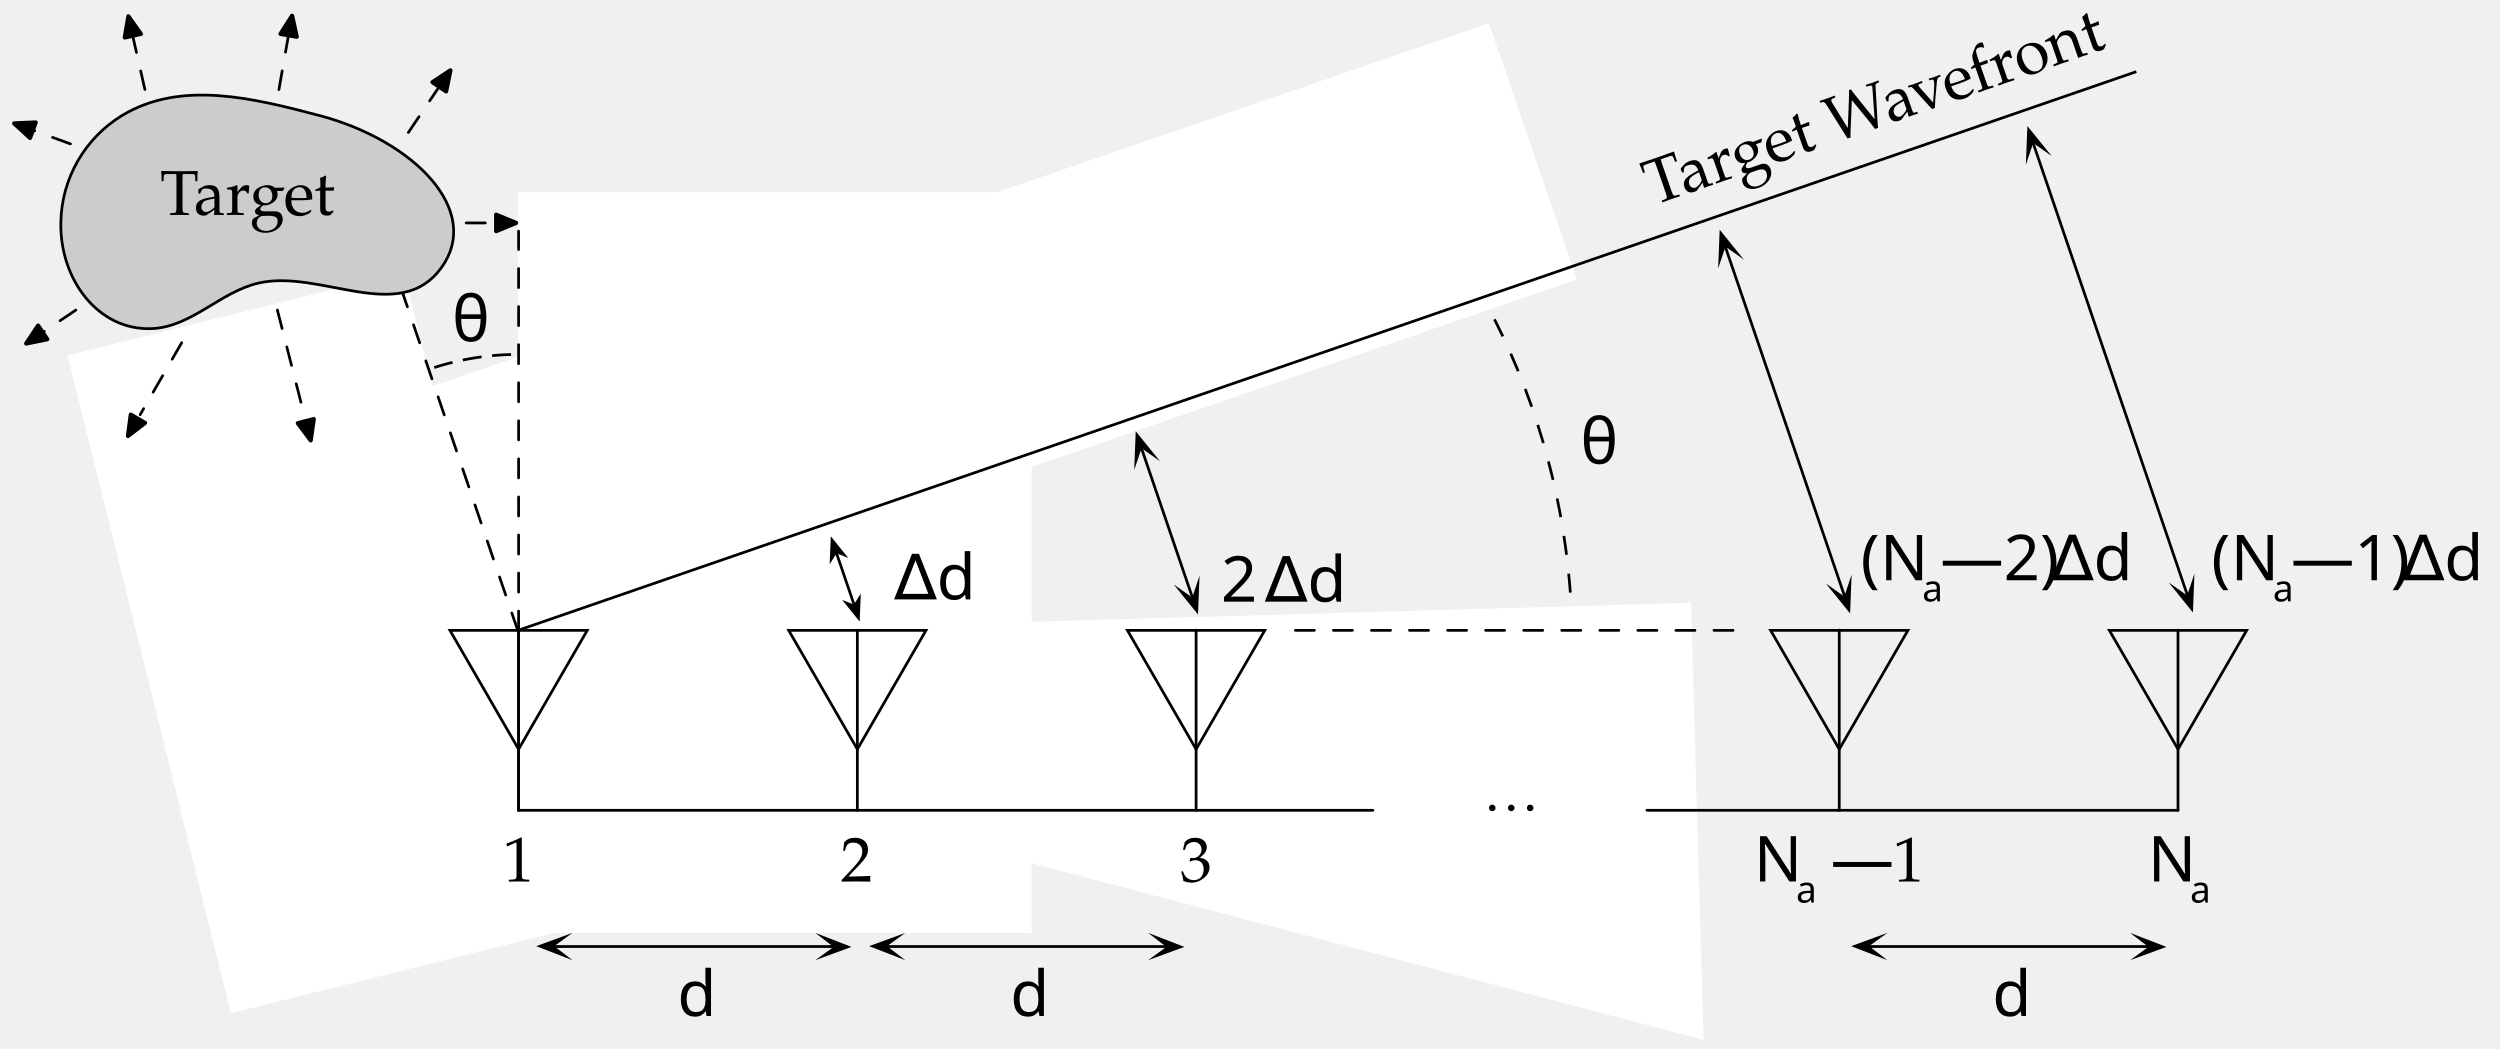
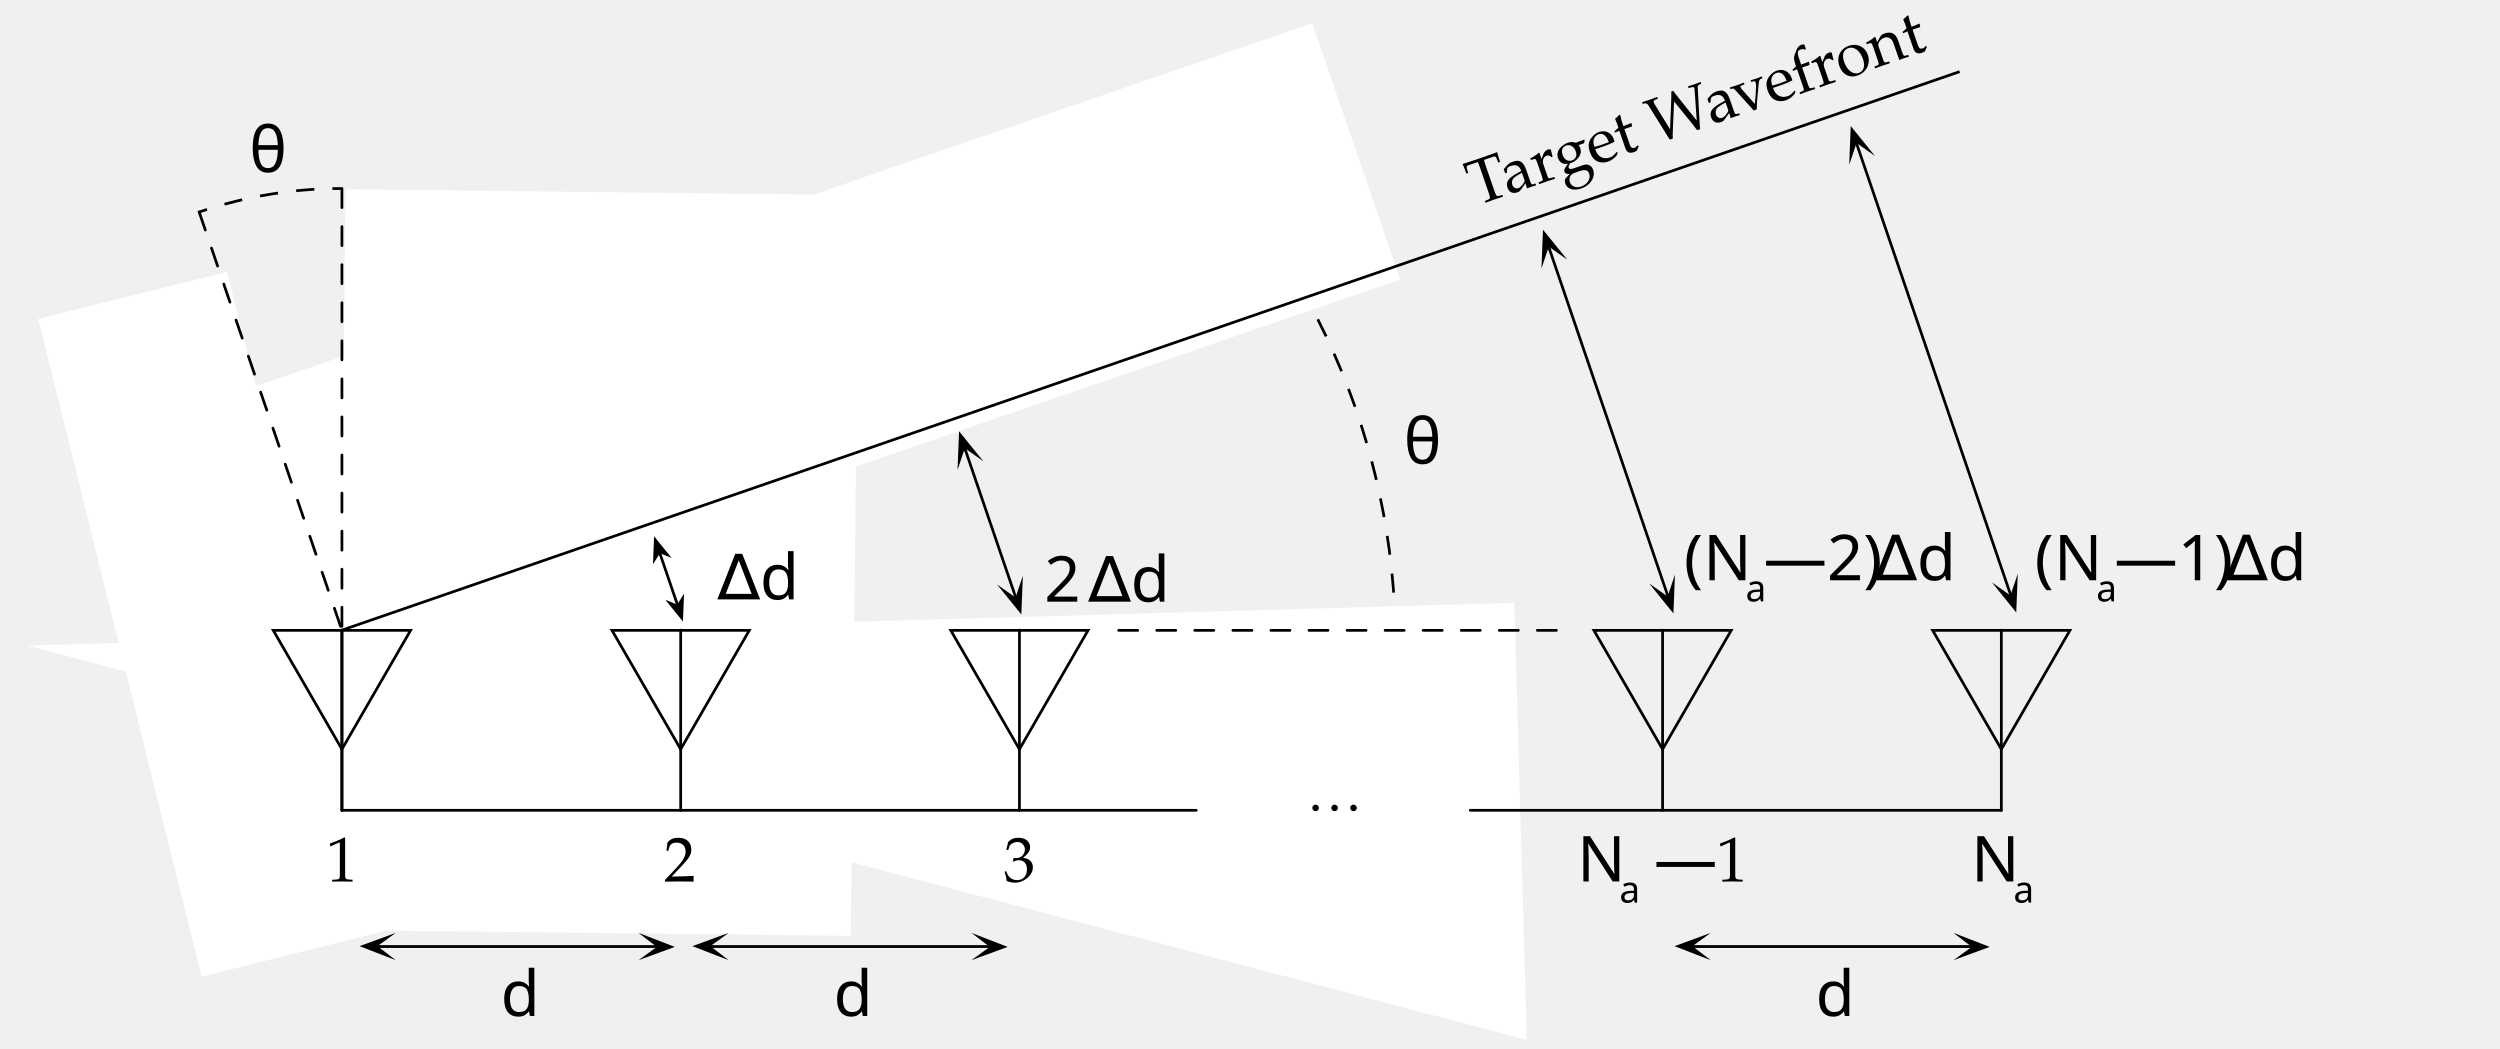
<svg xmlns="http://www.w3.org/2000/svg" id="Capa_1" data-name="Capa 1" viewBox="0 0 472.91 198.4">
  <defs>
-     <style>.cls-1,.cls-15,.cls-16,.cls-2,.cls-4,.cls-5,.cls-6{fill:none;}.cls-1,.cls-10,.cls-14,.cls-15,.cls-16,.cls-2,.cls-4,.cls-5,.cls-6{stroke:#000;}.cls-1,.cls-10,.cls-2,.cls-4{stroke-miterlimit:10;}.cls-1,.cls-14,.cls-15,.cls-2,.cls-4,.cls-5,.cls-6{stroke-width:0.52px;}.cls-2{stroke-dasharray:3.6 3.6;}.cls-3{fill:#fff;}.cls-4{stroke-dasharray:3.6 2;}.cls-15,.cls-16,.cls-5,.cls-6{stroke-linecap:round;}.cls-14,.cls-15,.cls-16,.cls-5,.cls-6{stroke-linejoin:round;}.cls-6{stroke-dasharray:3.6 3.6;}.cls-13,.cls-7{font-size:12px;}.cls-7{font-family:LinLibertineI, Linux Libertine;}.cls-10,.cls-13,.cls-8{font-family:Palatino-Roman, Palatino;}.cls-9{fill-rule:evenodd;}.cls-10{font-size:8.6px;stroke-width:0.25px;letter-spacing:0.17em;}.cls-11{letter-spacing:0.17em;}.cls-12{letter-spacing:0em;}.cls-14{fill:#ccc;}.cls-15{stroke-dasharray:3.6 3.6;}.cls-16{stroke-width:0.8px;}</style>
+     <style>.cls-1,.cls-13,.cls-2,.cls-4,.cls-5{fill:none;stroke-width:0.52px;}.cls-1,.cls-13,.cls-2,.cls-4,.cls-5,.cls-9{stroke:#000;}.cls-1,.cls-13,.cls-2,.cls-9{stroke-miterlimit:10;}.cls-2{stroke-dasharray:3.6 3.6;}.cls-3{fill:#fff;}.cls-4,.cls-5{stroke-linecap:round;stroke-linejoin:round;}.cls-5{stroke-dasharray:3.6 3.6;}.cls-12,.cls-6{font-size:12px;}.cls-6{font-family:LinLibertineI, Linux Libertine;}.cls-12,.cls-7,.cls-9{font-family:Palatino-Roman, Palatino;}.cls-8{fill-rule:evenodd;}.cls-9{font-size:8.6px;stroke-width:0.25px;letter-spacing:0.17em;}.cls-10{letter-spacing:0.17em;}.cls-11{letter-spacing:0em;}.cls-13{stroke-dasharray:3.45 3.45;}</style>
  </defs>
-   <path class="cls-1" d="M272.51,43.45c.34.49.69,1,1,1.47" />
-   <path class="cls-2" d="M275.54,47.92a136.67,136.67,0,0,1,17.4,108.88" />
-   <path class="cls-1" d="M292.47,158.53c-.16.58-.32,1.16-.49,1.73" />
-   <rect class="cls-3" x="150.93" y="-52.34" width="51.24" height="239.9" transform="translate(183.11 -121.33) rotate(71.04)" />
-   <circle class="cls-4" cx="98.1" cy="119.2" r="52.16" />
-   <rect class="cls-3" x="27.25" y="57.45" width="65.55" height="128.21" transform="translate(147.62 225.03) rotate(166.04)" />
-   <polyline class="cls-3" points="38.55 122.12 319.87 114.03 322.25 196.7" />
-   <rect class="cls-3" x="97.99" y="36.34" width="97.15" height="140.14" />
-   <line class="cls-5" x1="98.1" y1="153.28" x2="98.1" y2="119.2" />
-   <line class="cls-6" x1="98.1" y1="119.2" x2="98.1" y2="43.72" />
-   <line class="cls-6" x1="245.03" y1="119.24" x2="329.18" y2="119.24" />
-   <line class="cls-5" x1="98.1" y1="153.28" x2="259.7" y2="153.28" />
-   <line class="cls-5" x1="226.26" y1="153.28" x2="226.26" y2="119.2" />
-   <polygon class="cls-1" points="226.26 141.73 219.76 130.48 213.27 119.24 226.26 119.24 239.25 119.24 232.75 130.48 226.26 141.73" />
-   <line class="cls-5" x1="162.18" y1="153.28" x2="162.18" y2="119.2" />
-   <polygon class="cls-1" points="162.18 141.73 155.69 130.48 149.19 119.24 162.18 119.24 175.17 119.24 168.67 130.48 162.18 141.73" />
-   <line class="cls-5" x1="98.1" y1="153.28" x2="98.1" y2="119.2" />
-   <polygon class="cls-1" points="98.1 141.73 91.61 130.48 85.11 119.24 98.1 119.24 111.09 119.24 104.59 130.48 98.1 141.73" />
-   <text class="cls-7" transform="translate(406.31 166.74)">N</text>
-   <text class="cls-7" transform="translate(414.29 170.74) scale(0.58)">a</text>
-   <line class="cls-5" x1="311.54" y1="153.28" x2="412" y2="153.28" />
-   <line class="cls-5" x1="347.92" y1="153.28" x2="347.92" y2="119.2" />
-   <polygon class="cls-1" points="347.92 141.73 341.43 130.48 334.94 119.24 347.92 119.24 360.91 119.24 354.42 130.48 347.92 141.73" />
-   <line class="cls-5" x1="412" y1="153.28" x2="412" y2="119.2" />
-   <polygon class="cls-1" points="412 141.73 405.51 130.48 399.01 119.24 412 119.24 424.99 119.24 418.49 130.48 412 141.73" />
-   <text class="cls-7" transform="translate(331.78 166.74)">N</text>
-   <text class="cls-7" transform="translate(339.76 170.74) scale(0.58)">a</text>
-   <text class="cls-7" transform="translate(343.16 166.74)">
+   <path class="cls-1" d="M239.08,43.45l1,1.47" />
+   <path class="cls-2" d="M242.11,47.92A136.63,136.63,0,0,1,259.52,156.8" />
+   <path class="cls-1" d="M259.05,158.53c-.16.58-.32,1.16-.49,1.73" />
+   <rect class="cls-3" x="117.5" y="-52.34" width="51.24" height="239.9" transform="translate(160.55 -89.72) rotate(71.04)" />
+   <rect class="cls-3" x="22.13" y="53.99" width="36.83" height="128.21" transform="translate(108.39 222.91) rotate(166.04)" />
+   <polyline class="cls-3" points="5.13 122.12 286.45 114.03 288.82 196.7" />
+   <rect class="cls-3" x="64.57" y="36.34" width="97.15" height="140.14" transform="translate(1.21 -1.27) rotate(0.65)" />
+   <line class="cls-4" x1="64.68" y1="153.28" x2="64.68" y2="119.2" />
+   <line class="cls-5" x1="64.68" y1="118.47" x2="64.68" y2="35.65" />
+   <line class="cls-5" x1="211.61" y1="119.24" x2="295.76" y2="119.24" />
+   <line class="cls-4" x1="64.68" y1="153.28" x2="226.28" y2="153.28" />
+   <line class="cls-4" x1="192.84" y1="153.28" x2="192.84" y2="119.2" />
+   <polygon class="cls-1" points="192.84 141.73 186.34 130.48 179.85 119.24 192.84 119.24 205.82 119.24 199.33 130.48 192.84 141.73" />
+   <line class="cls-4" x1="128.76" y1="153.28" x2="128.76" y2="119.2" />
+   <polygon class="cls-1" points="128.76 141.73 122.26 130.48 115.77 119.24 128.76 119.24 141.74 119.24 135.25 130.48 128.76 141.73" />
+   <line class="cls-4" x1="64.68" y1="153.28" x2="64.68" y2="119.2" />
+   <polygon class="cls-1" points="64.68 141.73 58.19 130.48 51.69 119.24 64.68 119.24 77.67 119.24 71.17 130.48 64.68 141.73" />
+   <text class="cls-6" transform="translate(372.89 166.74)">N</text>
+   <text class="cls-6" transform="translate(380.87 170.74) scale(0.58)">a</text>
+   <line class="cls-4" x1="278.12" y1="153.28" x2="378.58" y2="153.28" />
+   <line class="cls-4" x1="314.5" y1="153.28" x2="314.5" y2="119.2" />
+   <polygon class="cls-1" points="314.5 141.73 308.01 130.48 301.51 119.24 314.5 119.24 327.49 119.24 320.99 130.48 314.5 141.73" />
+   <line class="cls-4" x1="378.58" y1="153.28" x2="378.58" y2="119.2" />
+   <polygon class="cls-1" points="378.58 141.73 372.08 130.48 365.59 119.24 378.58 119.24 391.56 119.24 385.07 130.48 378.58 141.73" />
+   <text class="cls-6" transform="translate(298.36 166.74)">N</text>
+   <text class="cls-6" transform="translate(306.34 170.74) scale(0.58)">a</text>
+   <text class="cls-6" transform="translate(309.74 166.74)">
    <tspan xml:space="preserve"> — </tspan>
-     <tspan class="cls-8" x="14.9" y="0">1</tspan>
+     <tspan class="cls-7" x="14.9" y="0">1</tspan>
  </text>
-   <polyline class="cls-9" points="409.8 179.12 402.95 176.47 406.41 179.12 402.95 181.63 409.8 179.12" />
-   <line class="cls-5" x1="353.21" y1="179.05" x2="406.41" y2="179.05" />
-   <polyline class="cls-9" points="350.17 178.98 357.02 181.63 353.56 178.98 357.02 176.47 350.17 178.98" />
-   <line class="cls-6" x1="71.25" y1="41" x2="97.99" y2="119.39" />
-   <polyline class="cls-9" points="414.82 115.86 415.11 108.52 413.73 112.64 410.23 110.18 414.82 115.86" />
-   <line class="cls-5" x1="384.16" y1="25.78" x2="413.79" y2="112.62" />
-   <polyline class="cls-9" points="383.51 23.84 383.22 31.18 384.61 27.05 388.1 29.51 383.51 23.84" />
-   <polyline class="cls-9" points="226.62 116.24 226.91 108.9 225.53 113.03 222.03 110.56 226.62 116.24" />
-   <line class="cls-5" x1="215.43" y1="83.34" x2="225.98" y2="114.25" />
-   <polyline class="cls-9" points="214.84 81.58 214.55 88.92 215.94 84.79 219.43 87.25 214.84 81.58" />
-   <polyline class="cls-9" points="349.97 116.04 350.26 108.7 348.87 112.83 345.38 110.37 349.97 116.04" />
-   <line class="cls-5" x1="325.74" y1="44.83" x2="348.94" y2="112.81" />
-   <polyline class="cls-9" points="325.3 43.45 325.01 50.79 326.4 46.66 329.89 49.12 325.3 43.45" />
-   <text class="cls-7" transform="translate(376.88 192.19)">d</text>
-   <text class="cls-10" transform="translate(281.21 153.28)">.<tspan class="cls-11" x="3.59" y="0">.</tspan>
-     <tspan class="cls-12" x="7.17" y="0">.</tspan>
+   <polyline class="cls-8" points="376.38 179.12 369.53 176.47 372.99 179.12 369.53 181.63 376.38 179.12" />
+   <line class="cls-4" x1="319.79" y1="179.05" x2="372.99" y2="179.05" />
+   <polyline class="cls-8" points="316.75 178.98 323.6 181.63 320.14 178.98 323.6 176.47 316.75 178.98" />
+   <line class="cls-5" x1="37.68" y1="40.11" x2="64.68" y2="119.24" />
+   <polyline class="cls-8" points="381.4 115.86 381.69 108.52 380.3 112.64 376.81 110.18 381.4 115.86" />
+   <line class="cls-4" x1="350.73" y1="25.78" x2="380.37" y2="112.62" />
+   <polyline class="cls-8" points="350.09 23.84 349.8 31.18 351.19 27.05 354.68 29.51 350.09 23.84" />
+   <polyline class="cls-8" points="193.2 116.24 193.49 108.9 192.1 113.03 188.61 110.56 193.2 116.24" />
+   <line class="cls-4" x1="182.01" y1="83.34" x2="192.56" y2="114.25" />
+   <polyline class="cls-8" points="181.42 81.58 181.13 88.92 182.51 84.79 186.01 87.25 181.42 81.58" />
+   <polyline class="cls-8" points="316.55 116.04 316.84 108.7 315.45 112.83 311.96 110.37 316.55 116.04" />
+   <line class="cls-4" x1="292.32" y1="44.83" x2="315.52" y2="112.81" />
+   <polyline class="cls-8" points="291.88 43.45 291.59 50.79 292.98 46.66 296.47 49.12 291.88 43.45" />
+   <text class="cls-6" transform="translate(343.46 192.19)">d</text>
+   <text class="cls-9" transform="translate(247.79 153.28)">.<tspan class="cls-10" x="3.59" y="0">.</tspan>
+     <tspan class="cls-11" x="7.17" y="0">.</tspan>
  </text>
-   <polyline class="cls-9" points="224.04 179.12 217.18 176.47 220.64 179.12 217.18 181.63 224.04 179.12" />
-   <line class="cls-5" x1="167.44" y1="179.05" x2="220.64" y2="179.05" />
-   <polyline class="cls-9" points="164.4 178.98 171.25 181.63 167.79 178.98 171.25 176.47 164.4 178.98" />
-   <text class="cls-7" transform="translate(191.11 192.19)">d</text>
-   <polyline class="cls-9" points="161.07 179.12 154.22 176.47 157.68 179.12 154.22 181.63 161.07 179.12" />
-   <line class="cls-5" x1="104.48" y1="179.05" x2="157.68" y2="179.05" />
-   <polyline class="cls-9" points="101.43 178.98 108.29 181.63 104.83 178.98 108.29 176.47 101.43 178.98" />
-   <text class="cls-7" transform="translate(128.14 192.19)">d</text>
-   <text class="cls-7" transform="translate(85.51 64.55)">θ</text>
-   <text class="cls-7" transform="translate(169.16 113.38)">∆d</text>
-   <line class="cls-1" x1="98.1" y1="119.2" x2="404.12" y2="13.55" />
-   <line class="cls-5" x1="157.56" y1="102.66" x2="162.09" y2="115.93" />
-   <polyline class="cls-9" points="157.16 101.45 156.94 106.74 158.25 104.66 160.47 105.55 157.16 101.45" />
-   <polyline class="cls-9" points="162.62 117.58 162.83 112.28 161.52 114.37 159.3 113.48 162.62 117.58" />
-   <text class="cls-7" transform="translate(298.96 87.71)">θ</text>
-   <text class="cls-13" transform="matrix(0.95, -0.33, 0.33, 0.95, 312.62, 38.89)">Target Wavefront</text>
-   <text class="cls-7" transform="translate(230.96 113.81)">2 <tspan x="8.33" y="0">∆d</tspan>
+   <polyline class="cls-8" points="190.61 179.12 183.76 176.47 187.22 179.12 183.76 181.63 190.61 179.12" />
+   <line class="cls-4" x1="134.02" y1="179.05" x2="187.22" y2="179.05" />
+   <polyline class="cls-8" points="130.98 178.98 137.83 181.63 134.37 178.98 137.83 176.47 130.98 178.98" />
+   <text class="cls-6" transform="translate(157.69 192.19)">d</text>
+   <polyline class="cls-8" points="127.65 179.12 120.79 176.47 124.25 179.12 120.79 181.63 127.65 179.12" />
+   <line class="cls-4" x1="71.05" y1="179.05" x2="124.25" y2="179.05" />
+   <polyline class="cls-8" points="68.01 178.98 74.86 181.63 71.4 178.98 74.86 176.47 68.01 178.98" />
+   <text class="cls-6" transform="translate(94.72 192.19)">d</text>
+   <text class="cls-6" transform="translate(47.15 32.55)">θ</text>
+   <text class="cls-6" transform="translate(135.73 113.38)">∆d</text>
+   <line class="cls-1" x1="64.68" y1="119.2" x2="370.69" y2="13.55" />
+   <line class="cls-4" x1="124.14" y1="102.66" x2="128.67" y2="115.93" />
+   <polyline class="cls-8" points="123.73 101.45 123.52 106.74 124.83 104.66 127.05 105.55 123.73 101.45" />
+   <polyline class="cls-8" points="129.19 117.58 129.4 112.28 128.1 114.37 125.88 113.48 129.19 117.58" />
+   <text class="cls-6" transform="translate(265.54 87.71)">θ</text>
+   <text class="cls-12" transform="translate(279.17 38.95) rotate(-19.03)">Target Wavefront</text>
+   <text class="cls-6" transform="translate(197.54 113.81)">2 <tspan x="8.33" y="0">∆d</tspan>
  </text>
-   <text class="cls-7" transform="translate(351.97 109.76)">(<tspan x="3.67" y="0">N</tspan>
+   <text class="cls-6" transform="translate(318.54 109.76)">(<tspan x="3.67" y="0">N</tspan>
  </text>
-   <text class="cls-7" transform="translate(363.62 113.76) scale(0.58)">a</text>
-   <text class="cls-7" transform="translate(367.02 109.76)">—2) <tspan x="20.98" y="0">∆d</tspan>
+   <text class="cls-6" transform="translate(330.2 113.76) scale(0.58)">a</text>
+   <text class="cls-6" transform="translate(333.6 109.76)">—2) <tspan x="20.98" y="0">∆d</tspan>
  </text>
-   <text class="cls-13" transform="translate(223.26 166.74)">3</text>
-   <text class="cls-13" transform="translate(159.02 166.74)">2</text>
-   <text class="cls-13" transform="translate(95.1 166.74)">1</text>
-   <text class="cls-7" transform="translate(418.31 109.76)">(<tspan x="3.67" y="0">N</tspan>
+   <text class="cls-12" transform="translate(189.84 166.74)">3</text>
+   <text class="cls-12" transform="translate(125.6 166.74)">2</text>
+   <text class="cls-12" transform="translate(61.68 166.74)">1</text>
+   <text class="cls-6" transform="translate(384.89 109.76)">(<tspan x="3.67" y="0">N</tspan>
  </text>
-   <text class="cls-7" transform="translate(429.96 113.76) scale(0.58)">a</text>
-   <text class="cls-7" transform="translate(433.36 109.76)">—1) <tspan x="20.98" y="0">∆d</tspan>
+   <text class="cls-6" transform="translate(396.54 113.76) scale(0.58)">a</text>
+   <text class="cls-6" transform="translate(399.94 109.76)">—1) <tspan x="20.98" y="0">∆d</tspan>
  </text>
-   <path class="cls-14" d="M48.93,53.54c11.69-2.66,26.65,8,34.55-2.88s-5.32-24.12-23-28.79c-12.65-3.33-26.29-6.76-37.43,0A24.17,24.17,0,0,0,11.51,42c-.26,10.88,7.1,20.63,17.27,20.16C36.27,61.82,41.7,55.19,48.93,53.54Z" />
-   <line class="cls-15" x1="88.19" y1="42.17" x2="97.62" y2="42.17" />
-   <polyline points="93.86 43.72 97.62 42.17 93.86 40.61" />
-   <polygon class="cls-16" points="93.86 43.72 97.62 42.17 93.86 40.61 93.86 43.72" />
-   <line class="cls-15" x1="52.76" y1="16.95" x2="54.92" y2="4.69" />
-   <polyline points="56.13 6.95 55.25 2.98 53.07 6.41" />
-   <polygon class="cls-16" points="56.13 6.95 55.25 2.98 53.07 6.41 56.13 6.95" />
-   <line class="cls-15" x1="13.33" y1="27.22" x2="2.69" y2="23.35" />
-   <polyline points="6.75 23.17 2.69 23.35 5.68 26.09" />
-   <polygon class="cls-16" points="6.75 23.17 2.69 23.35 5.68 26.09 6.75 23.17" />
-   <line class="cls-15" x1="34.37" y1="64.83" x2="26.51" y2="78.44" />
-   <polyline points="24.74 78.44 24.21 82.47 27.43 80" />
-   <polygon class="cls-16" points="24.74 78.44 24.21 82.47 27.43 80 24.74 78.44" />
-   <line class="cls-15" x1="14.35" y1="58.65" x2="4.96" y2="64.98" />
-   <polyline points="7.2 61.59 4.96 64.98 8.94 64.17" />
-   <polygon class="cls-16" points="7.2 61.59 4.96 64.98 8.94 64.17 7.2 61.59" />
-   <text class="cls-13" transform="translate(30.27 40.65)">Target</text>
-   <line class="cls-15" x1="52.47" y1="58.65" x2="58.77" y2="83.3" />
-   <polyline points="56.34 80.05 58.77 83.3 59.35 79.28" />
-   <polygon class="cls-16" points="56.34 80.05 58.77 83.3 59.35 79.28 56.34 80.05" />
-   <line class="cls-15" x1="77.25" y1="25.06" x2="84.2" y2="14.74" />
-   <polyline points="84.39 17.29 85.2 13.31 81.81 15.55" />
-   <polygon class="cls-16" points="84.39 17.29 85.2 13.31 81.81 15.55 84.39 17.29" />
-   <line class="cls-15" x1="27.41" y1="16.93" x2="24.65" y2="4.79" />
-   <polyline points="26.64 6.41 24.29 3.09 23.61 7.09" />
-   <polygon class="cls-16" points="26.64 6.41 24.29 3.09 23.61 7.09 26.64 6.41" />
+   <path class="cls-1" d="M37.46,40.18l1.7-.57" />
+   <path class="cls-13" d="M42.47,38.63a83.32,83.32,0,0,1,18.68-2.91" />
+   <path class="cls-1" d="M62.88,35.67c.6,0,1.2,0,1.8,0" />
</svg>
